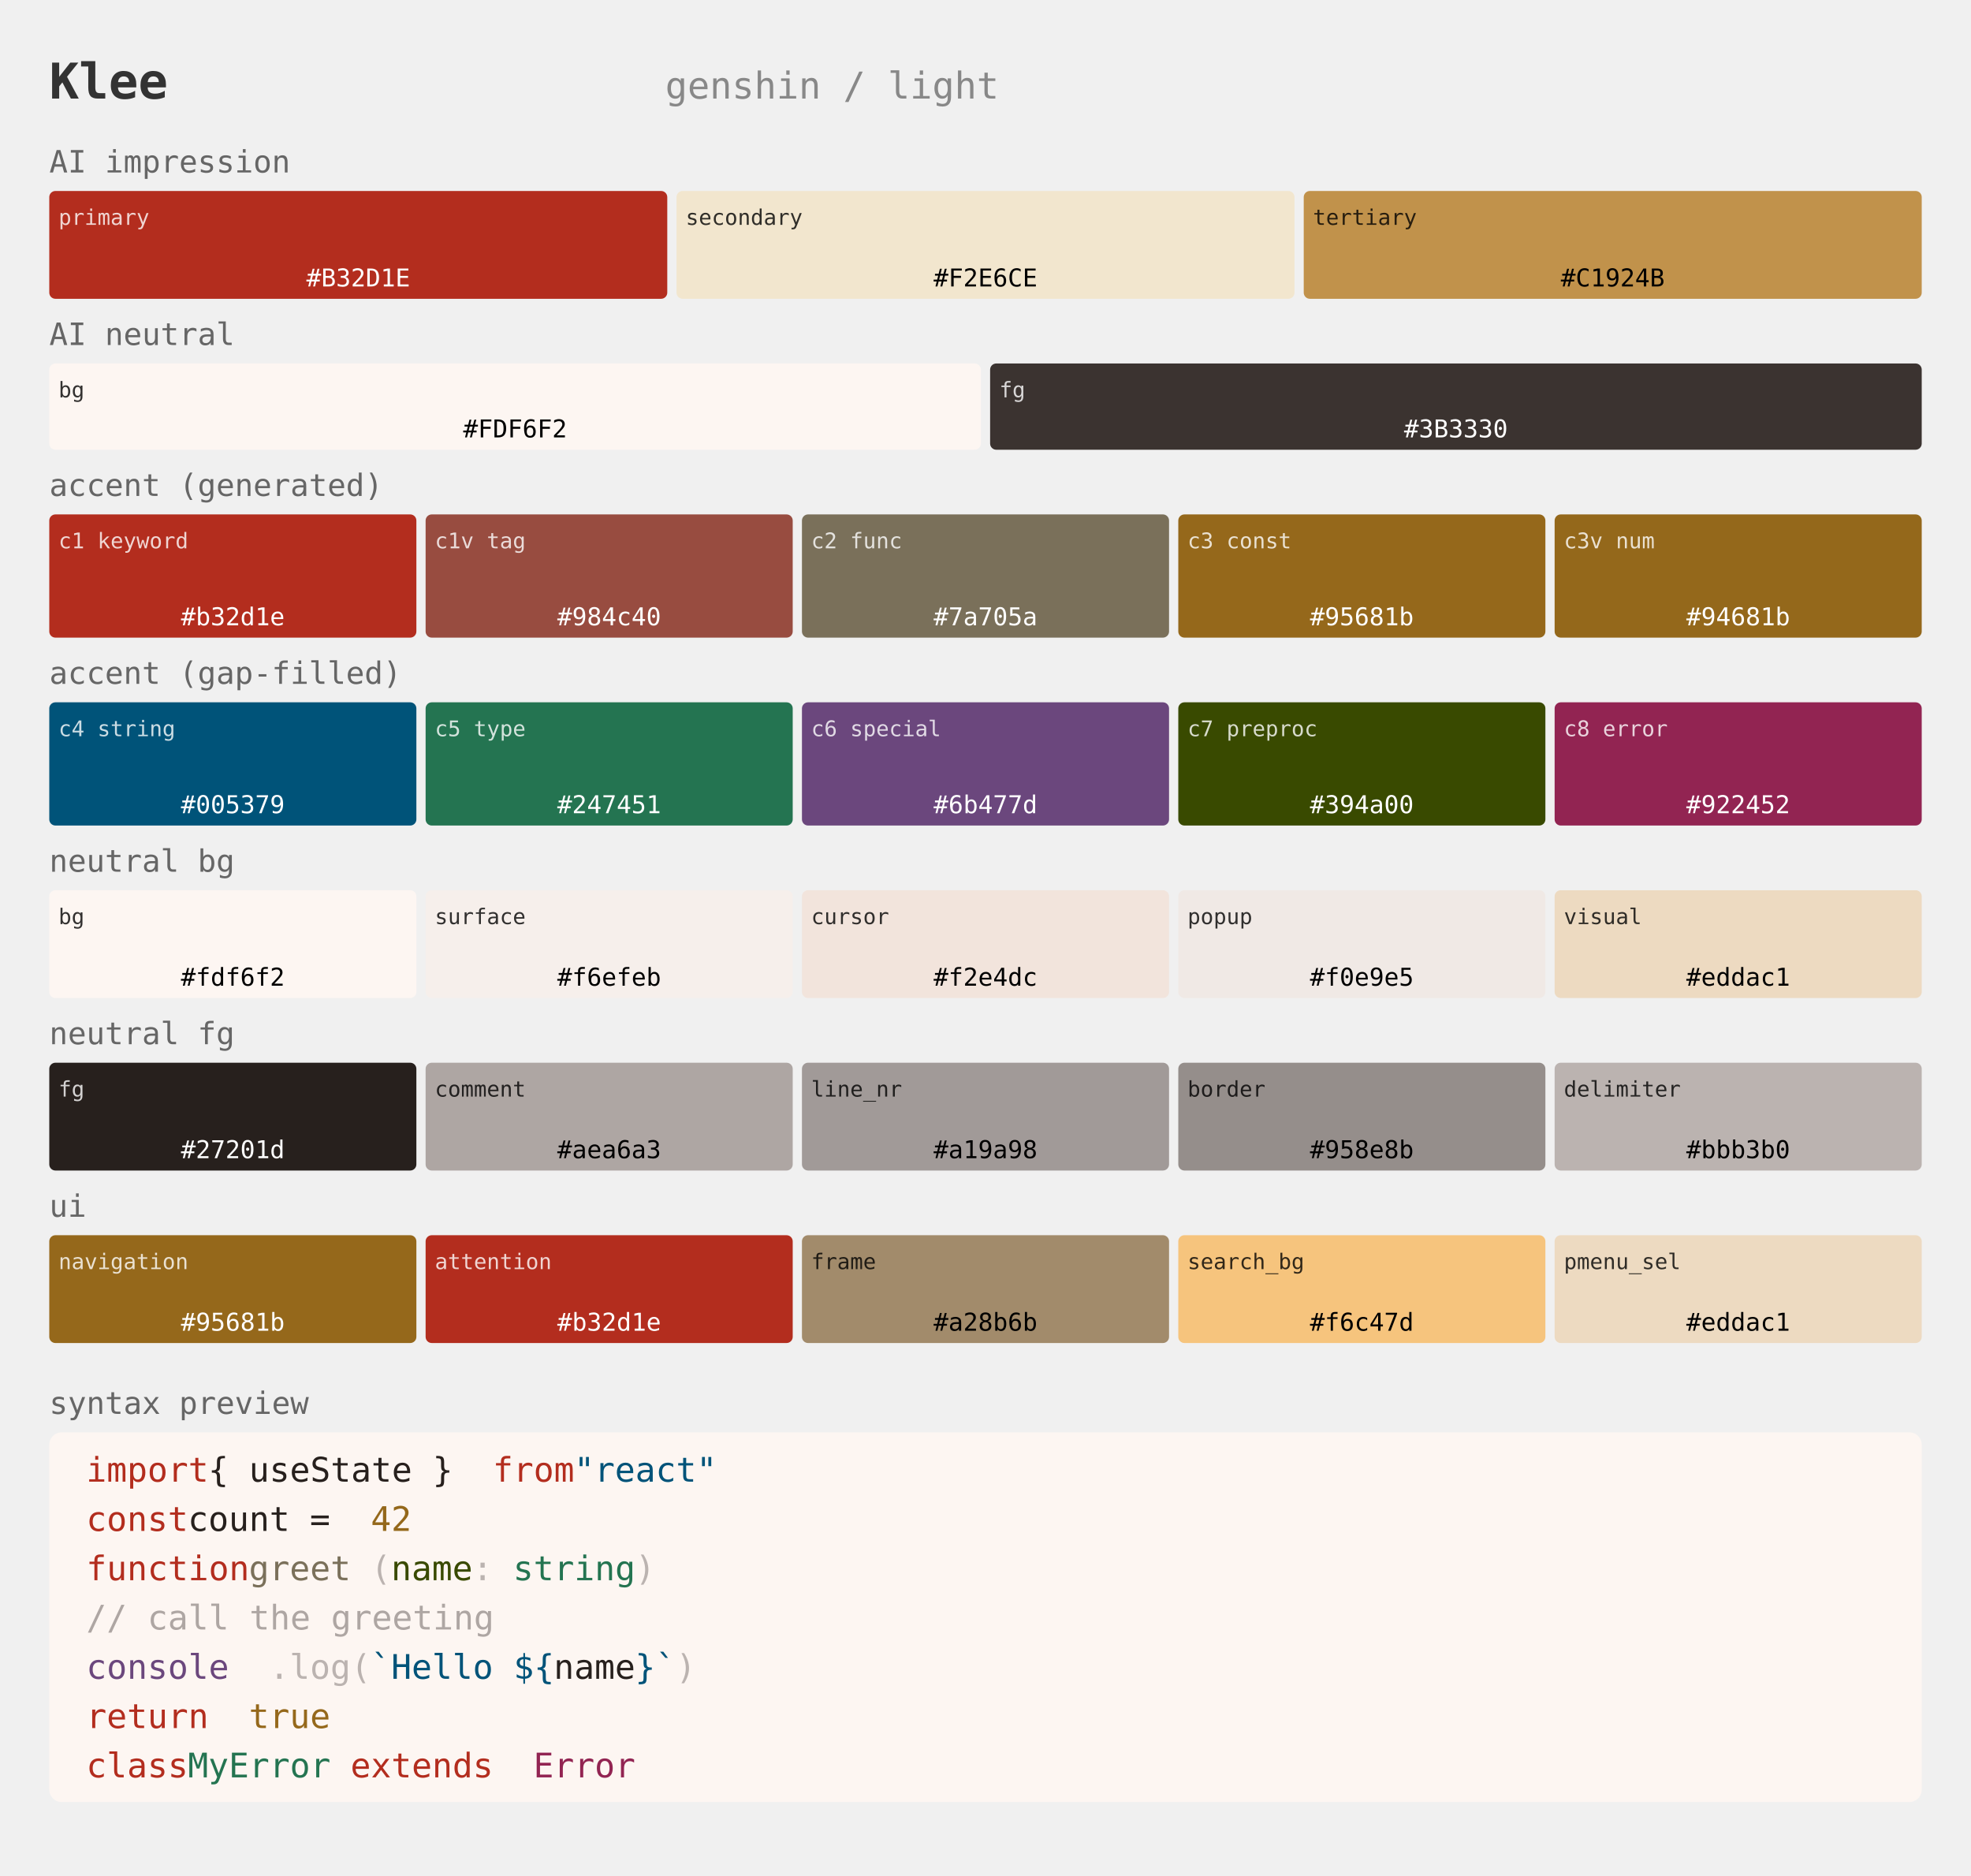
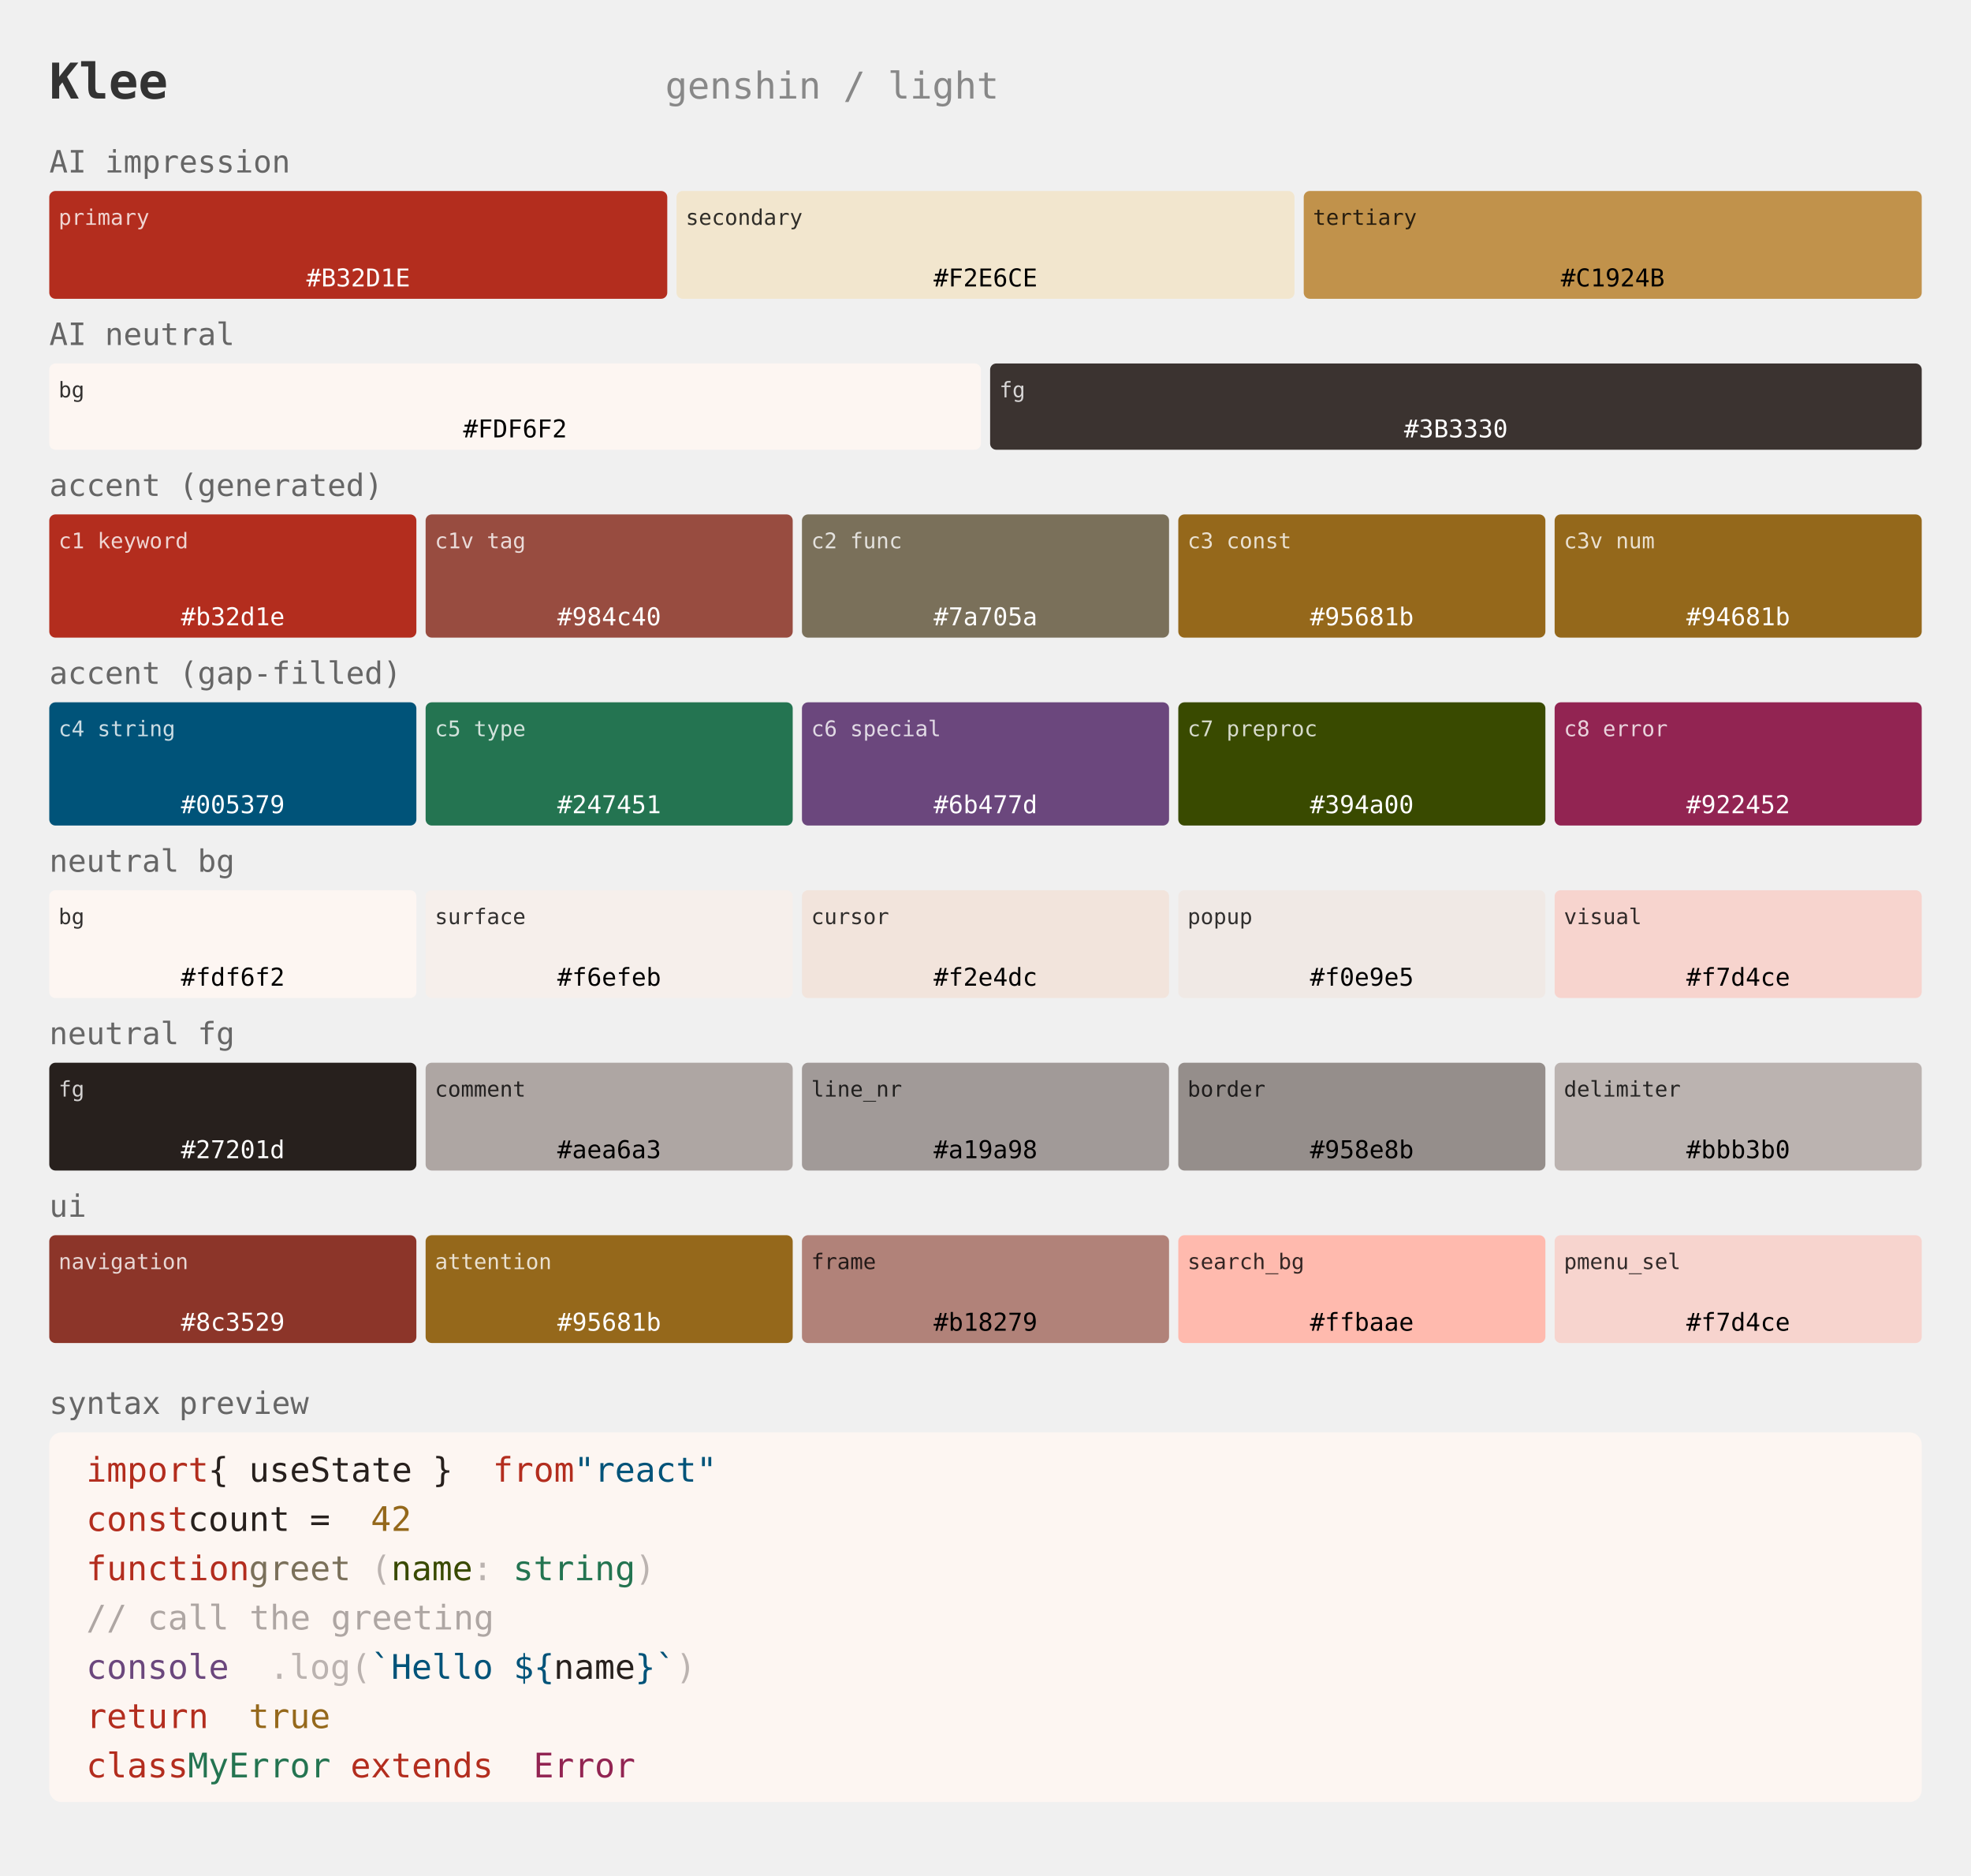
<svg xmlns="http://www.w3.org/2000/svg" width="640" height="609" style="background:#f5f5f5; font-family:ui-monospace,monospace;">
  <text x="16" y="32" fill="#333" font-size="16" font-weight="bold">Klee</text>
  <text x="216" y="32" fill="#888" font-size="12">genshin / light</text>
  <text x="16" y="56" fill="#666" font-size="10">AI impression</text>
  <rect x="16" y="62" width="200.667" height="35" fill="#B32D1E" rx="2" />
  <text x="19" y="73" fill="#ffffff" font-size="7" opacity="0.8">primary</text>
  <text x="116.333" y="93" fill="#ffffff" font-size="8" text-anchor="middle">#B32D1E</text>
  <rect x="219.667" y="62" width="200.667" height="35" fill="#F2E6CE" rx="2" />
  <text x="222.667" y="73" fill="#000000" font-size="7" opacity="0.8">secondary</text>
  <text x="320" y="93" fill="#000000" font-size="8" text-anchor="middle">#F2E6CE</text>
  <rect x="423.333" y="62" width="200.667" height="35" fill="#C1924B" rx="2" />
  <text x="426.333" y="73" fill="#000000" font-size="7" opacity="0.8">tertiary</text>
  <text x="523.667" y="93" fill="#000000" font-size="8" text-anchor="middle">#C1924B</text>
  <text x="16" y="112" fill="#666" font-size="10">AI neutral</text>
  <rect x="16" y="118" width="302.5" height="28" fill="#FDF6F2" rx="2" />
  <text x="19" y="129" fill="#000000" font-size="7" opacity="0.8">bg</text>
  <text x="167.25" y="142" fill="#000000" font-size="8" text-anchor="middle">#FDF6F2</text>
  <rect x="321.5" y="118" width="302.5" height="28" fill="#3B3330" rx="2" />
  <text x="324.5" y="129" fill="#ffffff" font-size="7" opacity="0.8">fg</text>
  <text x="472.75" y="142" fill="#ffffff" font-size="8" text-anchor="middle">#3B3330</text>
  <text x="16" y="161" fill="#666" font-size="10">accent (generated)</text>
  <rect x="16" y="167" width="119.2" height="40" fill="#b32d1e" rx="2" />
  <text x="19" y="178" fill="#ffffff" font-size="7" opacity="0.8">c1 keyword</text>
  <text x="75.6" y="203" fill="#ffffff" font-size="8" text-anchor="middle">#b32d1e</text>
  <rect x="138.2" y="167" width="119.2" height="40" fill="#984c40" rx="2" />
  <text x="141.2" y="178" fill="#ffffff" font-size="7" opacity="0.8">c1v tag</text>
  <text x="197.8" y="203" fill="#ffffff" font-size="8" text-anchor="middle">#984c40</text>
  <rect x="260.4" y="167" width="119.2" height="40" fill="#7a705a" rx="2" />
  <text x="263.4" y="178" fill="#ffffff" font-size="7" opacity="0.8">c2 func</text>
  <text x="320" y="203" fill="#ffffff" font-size="8" text-anchor="middle">#7a705a</text>
  <rect x="382.6" y="167" width="119.2" height="40" fill="#95681b" rx="2" />
  <text x="385.6" y="178" fill="#ffffff" font-size="7" opacity="0.8">c3 const</text>
  <text x="442.2" y="203" fill="#ffffff" font-size="8" text-anchor="middle">#95681b</text>
  <rect x="504.8" y="167" width="119.2" height="40" fill="#94681b" rx="2" />
  <text x="507.8" y="178" fill="#ffffff" font-size="7" opacity="0.8">c3v num</text>
  <text x="564.4" y="203" fill="#ffffff" font-size="8" text-anchor="middle">#94681b</text>
  <text x="16" y="222" fill="#666" font-size="10">accent (gap-filled)</text>
  <rect x="16" y="228" width="119.2" height="40" fill="#005379" rx="2" />
  <text x="19" y="239" fill="#ffffff" font-size="7" opacity="0.8">c4 string</text>
  <text x="75.6" y="264" fill="#ffffff" font-size="8" text-anchor="middle">#005379</text>
  <rect x="138.2" y="228" width="119.2" height="40" fill="#247451" rx="2" />
  <text x="141.2" y="239" fill="#ffffff" font-size="7" opacity="0.8">c5 type</text>
  <text x="197.8" y="264" fill="#ffffff" font-size="8" text-anchor="middle">#247451</text>
  <rect x="260.4" y="228" width="119.2" height="40" fill="#6b477d" rx="2" />
  <text x="263.4" y="239" fill="#ffffff" font-size="7" opacity="0.8">c6 special</text>
  <text x="320" y="264" fill="#ffffff" font-size="8" text-anchor="middle">#6b477d</text>
  <rect x="382.6" y="228" width="119.2" height="40" fill="#394a00" rx="2" />
  <text x="385.6" y="239" fill="#ffffff" font-size="7" opacity="0.8">c7 preproc</text>
  <text x="442.2" y="264" fill="#ffffff" font-size="8" text-anchor="middle">#394a00</text>
  <rect x="504.8" y="228" width="119.2" height="40" fill="#922452" rx="2" />
  <text x="507.8" y="239" fill="#ffffff" font-size="7" opacity="0.8">c8 error</text>
  <text x="564.4" y="264" fill="#ffffff" font-size="8" text-anchor="middle">#922452</text>
  <text x="16" y="283" fill="#666" font-size="10">neutral bg</text>
  <rect x="16" y="289" width="119.2" height="35" fill="#fdf6f2" rx="2" />
  <text x="19" y="300" fill="#000000" font-size="7" opacity="0.8">bg</text>
  <text x="75.6" y="320" fill="#000000" font-size="8" text-anchor="middle">#fdf6f2</text>
  <rect x="138.2" y="289" width="119.2" height="35" fill="#f6efeb" rx="2" />
  <text x="141.2" y="300" fill="#000000" font-size="7" opacity="0.8">surface</text>
  <text x="197.8" y="320" fill="#000000" font-size="8" text-anchor="middle">#f6efeb</text>
  <rect x="260.4" y="289" width="119.2" height="35" fill="#f2e4dc" rx="2" />
  <text x="263.4" y="300" fill="#000000" font-size="7" opacity="0.8">cursor</text>
  <text x="320" y="320" fill="#000000" font-size="8" text-anchor="middle">#f2e4dc</text>
  <rect x="382.6" y="289" width="119.2" height="35" fill="#f0e9e5" rx="2" />
  <text x="385.6" y="300" fill="#000000" font-size="7" opacity="0.8">popup</text>
  <text x="442.2" y="320" fill="#000000" font-size="8" text-anchor="middle">#f0e9e5</text>
-   <rect x="504.8" y="289" width="119.2" height="35" fill="#eddac1" rx="2" />
+   <rect x="504.8" y="289" width="119.2" height="35" fill="#f7d4ce" rx="2" />
  <text x="507.8" y="300" fill="#000000" font-size="7" opacity="0.8">visual</text>
-   <text x="564.4" y="320" fill="#000000" font-size="8" text-anchor="middle">#eddac1</text>
+   <text x="564.4" y="320" fill="#000000" font-size="8" text-anchor="middle">#f7d4ce</text>
  <text x="16" y="339" fill="#666" font-size="10">neutral fg</text>
  <rect x="16" y="345" width="119.2" height="35" fill="#27201d" rx="2" />
  <text x="19" y="356" fill="#ffffff" font-size="7" opacity="0.8">fg</text>
  <text x="75.6" y="376" fill="#ffffff" font-size="8" text-anchor="middle">#27201d</text>
  <rect x="138.2" y="345" width="119.2" height="35" fill="#aea6a3" rx="2" />
  <text x="141.2" y="356" fill="#000000" font-size="7" opacity="0.8">comment</text>
  <text x="197.8" y="376" fill="#000000" font-size="8" text-anchor="middle">#aea6a3</text>
  <rect x="260.4" y="345" width="119.2" height="35" fill="#a19a98" rx="2" />
  <text x="263.4" y="356" fill="#000000" font-size="7" opacity="0.8">line_nr</text>
  <text x="320" y="376" fill="#000000" font-size="8" text-anchor="middle">#a19a98</text>
  <rect x="382.6" y="345" width="119.2" height="35" fill="#958e8b" rx="2" />
  <text x="385.6" y="356" fill="#000000" font-size="7" opacity="0.8">border</text>
  <text x="442.2" y="376" fill="#000000" font-size="8" text-anchor="middle">#958e8b</text>
  <rect x="504.8" y="345" width="119.2" height="35" fill="#bbb3b0" rx="2" />
  <text x="507.8" y="356" fill="#000000" font-size="7" opacity="0.8">delimiter</text>
  <text x="564.4" y="376" fill="#000000" font-size="8" text-anchor="middle">#bbb3b0</text>
  <text x="16" y="395" fill="#666" font-size="10">ui</text>
-   <rect x="16" y="401" width="119.2" height="35" fill="#95681b" rx="2" />
+   <rect x="16" y="401" width="119.2" height="35" fill="#8c3529" rx="2" />
  <text x="19" y="412" fill="#ffffff" font-size="7" opacity="0.8">navigation</text>
-   <text x="75.6" y="432" fill="#ffffff" font-size="8" text-anchor="middle">#95681b</text>
-   <rect x="138.2" y="401" width="119.2" height="35" fill="#b32d1e" rx="2" />
+   <text x="75.6" y="432" fill="#ffffff" font-size="8" text-anchor="middle">#8c3529</text>
+   <rect x="138.2" y="401" width="119.2" height="35" fill="#95681b" rx="2" />
  <text x="141.2" y="412" fill="#ffffff" font-size="7" opacity="0.8">attention</text>
-   <text x="197.8" y="432" fill="#ffffff" font-size="8" text-anchor="middle">#b32d1e</text>
-   <rect x="260.4" y="401" width="119.2" height="35" fill="#a28b6b" rx="2" />
+   <text x="197.8" y="432" fill="#ffffff" font-size="8" text-anchor="middle">#95681b</text>
+   <rect x="260.4" y="401" width="119.2" height="35" fill="#b18279" rx="2" />
  <text x="263.4" y="412" fill="#000000" font-size="7" opacity="0.8">frame</text>
-   <text x="320" y="432" fill="#000000" font-size="8" text-anchor="middle">#a28b6b</text>
-   <rect x="382.6" y="401" width="119.2" height="35" fill="#f6c47d" rx="2" />
+   <text x="320" y="432" fill="#000000" font-size="8" text-anchor="middle">#b18279</text>
+   <rect x="382.6" y="401" width="119.2" height="35" fill="#ffbaae" rx="2" />
  <text x="385.6" y="412" fill="#000000" font-size="7" opacity="0.8">search_bg</text>
-   <text x="442.2" y="432" fill="#000000" font-size="8" text-anchor="middle">#f6c47d</text>
-   <rect x="504.8" y="401" width="119.2" height="35" fill="#eddac1" rx="2" />
+   <text x="442.2" y="432" fill="#000000" font-size="8" text-anchor="middle">#ffbaae</text>
+   <rect x="504.8" y="401" width="119.2" height="35" fill="#f7d4ce" rx="2" />
  <text x="507.8" y="412" fill="#000000" font-size="7" opacity="0.8">pmenu_sel</text>
-   <text x="564.4" y="432" fill="#000000" font-size="8" text-anchor="middle">#eddac1</text>
+   <text x="564.4" y="432" fill="#000000" font-size="8" text-anchor="middle">#f7d4ce</text>
  <text x="16" y="459" fill="#666" font-size="10">syntax preview</text>
  <rect x="16" y="465" width="608" height="120" fill="#fdf6f2" rx="4" />
  <text x="28" y="481" fill="#b32d1e" font-size="11" font-family="monospace">import</text>
  <text x="67.6" y="481" fill="#27201d" font-size="11" font-family="monospace"> { useState } </text>
  <text x="160" y="481" fill="#b32d1e" font-size="11" font-family="monospace">from</text>
  <text x="186.4" y="481" fill="#005379" font-size="11" font-family="monospace"> "react"</text>
  <text x="28" y="497" fill="#b32d1e" font-size="11" font-family="monospace">const</text>
  <text x="61" y="497" fill="#27201d" font-size="11" font-family="monospace"> count</text>
  <text x="100.6" y="497" fill="#27201d" font-size="11" font-family="monospace"> = </text>
  <text x="120.4" y="497" fill="#94681b" font-size="11" font-family="monospace">42</text>
  <text x="28" y="513" fill="#b32d1e" font-size="11" font-family="monospace">function</text>
  <text x="80.8" y="513" fill="#7a705a" font-size="11" font-family="monospace"> greet</text>
  <text x="120.4" y="513" fill="#bbb3b0" font-size="11" font-family="monospace">(</text>
  <text x="127" y="513" fill="#394a00" font-size="11" font-family="monospace">name</text>
  <text x="153.4" y="513" fill="#bbb3b0" font-size="11" font-family="monospace">: </text>
  <text x="166.6" y="513" fill="#247451" font-size="11" font-family="monospace">string</text>
  <text x="206.2" y="513" fill="#bbb3b0" font-size="11" font-family="monospace">)</text>
  <text x="28" y="529" fill="#aea6a3" font-size="11" font-family="monospace">  // call the greeting</text>
  <text x="28" y="545" fill="#6b477d" font-size="11" font-family="monospace">  console</text>
  <text x="87.4" y="545" fill="#bbb3b0" font-size="11" font-family="monospace">.log(</text>
  <text x="120.4" y="545" fill="#005379" font-size="11" font-family="monospace">`Hello ${</text>
  <text x="179.8" y="545" fill="#27201d" font-size="11" font-family="monospace">name</text>
  <text x="206.2" y="545" fill="#005379" font-size="11" font-family="monospace">}`</text>
  <text x="219.4" y="545" fill="#bbb3b0" font-size="11" font-family="monospace">)</text>
  <text x="28" y="561" fill="#b32d1e" font-size="11" font-family="monospace">  return</text>
  <text x="80.8" y="561" fill="#95681b" font-size="11" font-family="monospace"> true</text>
  <text x="28" y="577" fill="#b32d1e" font-size="11" font-family="monospace">class</text>
  <text x="61" y="577" fill="#247451" font-size="11" font-family="monospace"> MyError</text>
  <text x="113.8" y="577" fill="#b32d1e" font-size="11" font-family="monospace"> extends </text>
  <text x="173.2" y="577" fill="#922452" font-size="11" font-family="monospace">Error</text>
</svg>
